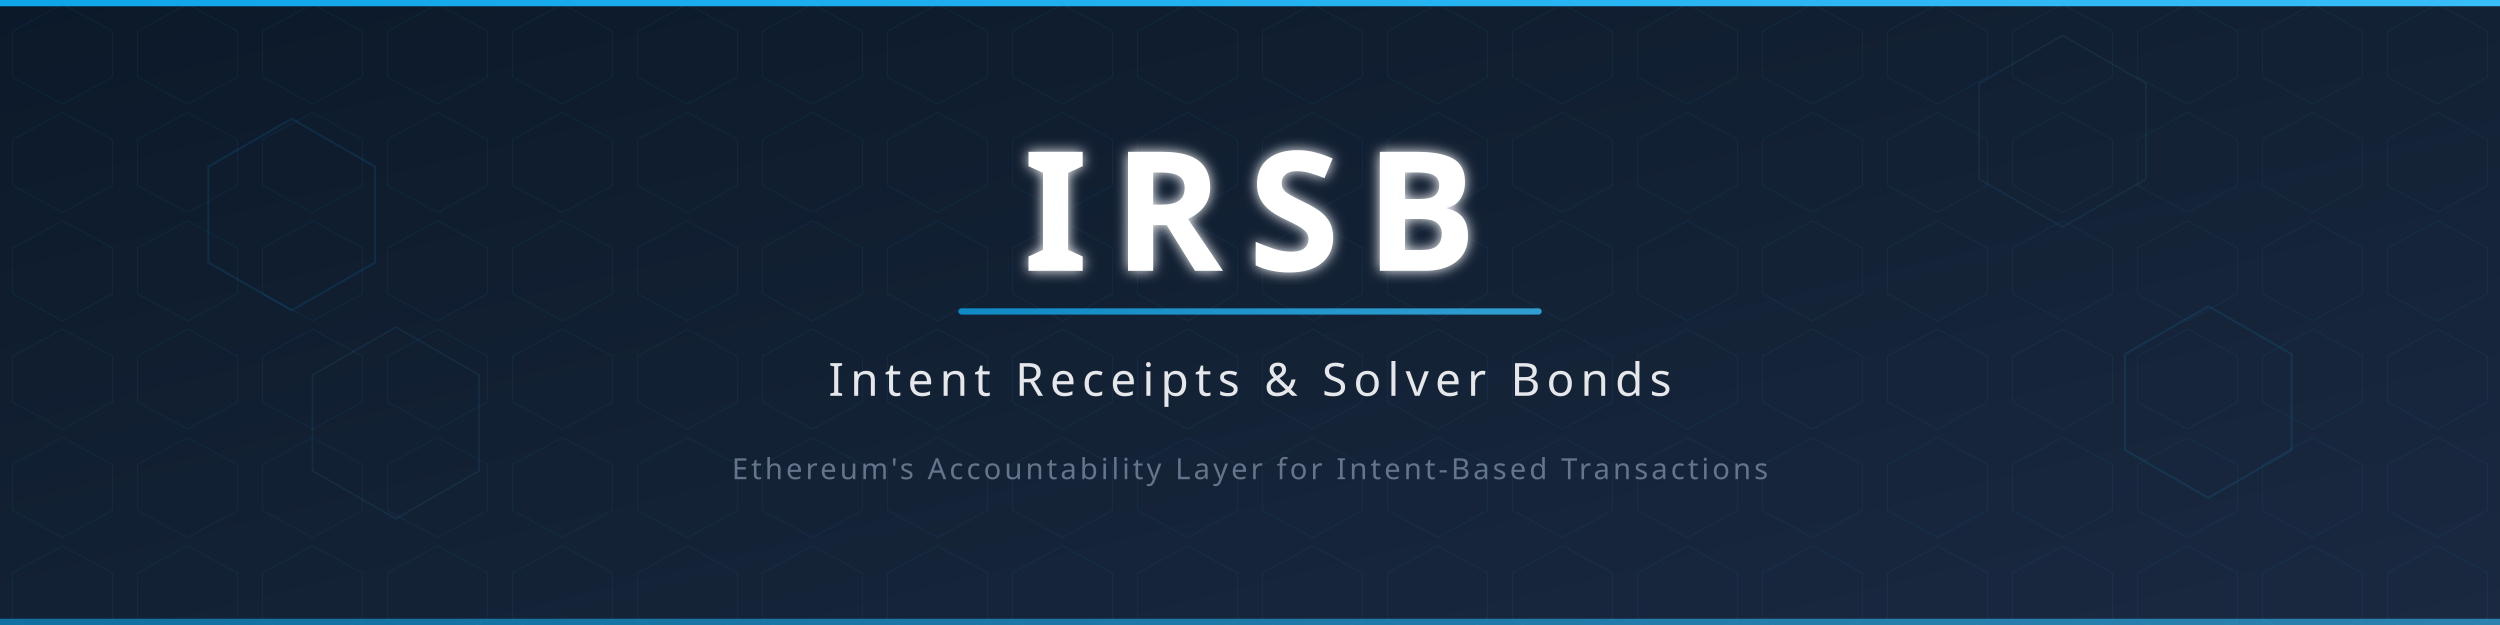
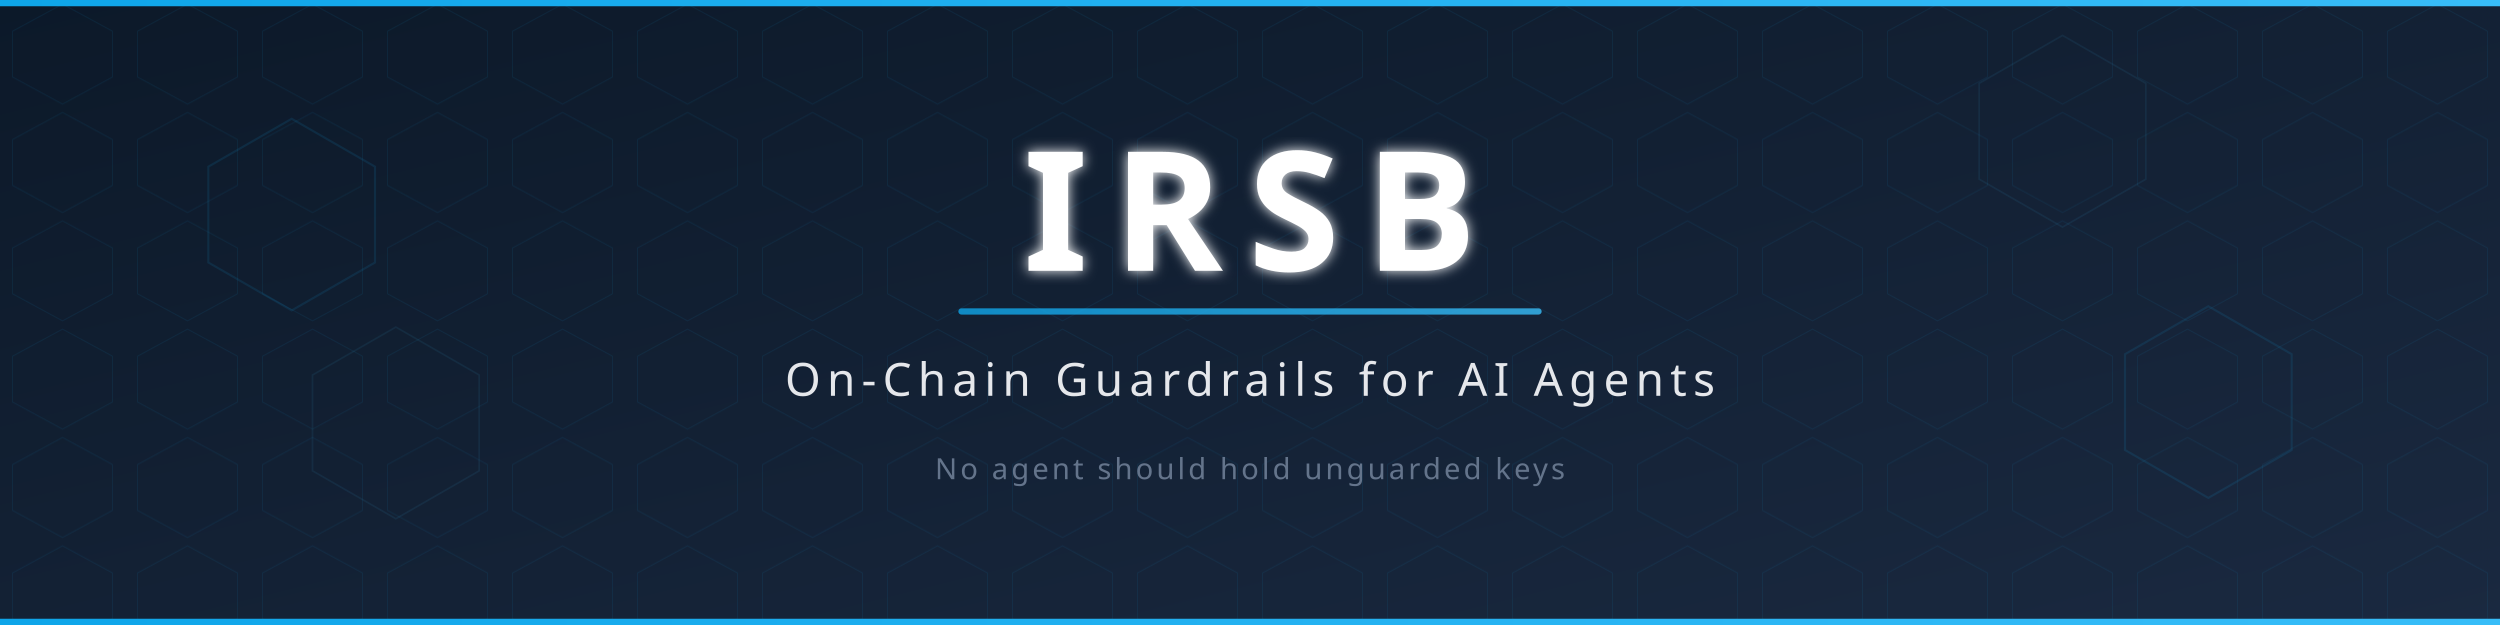
<svg xmlns="http://www.w3.org/2000/svg" viewBox="0 0 1200 300" width="1200" height="300">
  <defs>
    <linearGradient id="bg" x1="0%" y1="0%" x2="100%" y2="100%">
      <stop offset="0%" stop-color="#0c1929" />
      <stop offset="100%" stop-color="#1a2940" />
    </linearGradient>
    <linearGradient id="accent" x1="0%" y1="0%" x2="100%" y2="0%">
      <stop offset="0%" stop-color="#0ea5e9" />
      <stop offset="100%" stop-color="#38bdf8" />
    </linearGradient>
    <pattern id="hexgrid" x="0" y="0" width="60" height="52" patternUnits="userSpaceOnUse" patternTransform="rotate(0)">
      <polygon points="30,2 54,15 54,37 30,50 6,37 6,15" fill="none" stroke="#0ea5e9" stroke-width="0.5" opacity="0.08" />
    </pattern>
    <filter id="glow">
      <feGaussianBlur stdDeviation="3" result="blur" />
      <feMerge>
        <feMergeNode in="blur" />
        <feMergeNode in="SourceGraphic" />
      </feMerge>
    </filter>
  </defs>
  <rect width="1200" height="300" fill="url(#bg)" />
  <rect width="1200" height="300" fill="url(#hexgrid)" />
  <rect x="0" y="0" width="1200" height="3" fill="url(#accent)" />
  <polygon points="100,80 140,57 180,80 180,126 140,149 100,126" fill="none" stroke="#0ea5e9" stroke-width="1" opacity="0.12" />
  <polygon points="1020,170 1060,147 1100,170 1100,216 1060,239 1020,216" fill="none" stroke="#0ea5e9" stroke-width="1" opacity="0.12" />
  <polygon points="950,40 990,17 1030,40 1030,86 990,109 950,86" fill="none" stroke="#38bdf8" stroke-width="0.8" opacity="0.08" />
  <polygon points="150,180 190,157 230,180 230,226 190,249 150,226" fill="none" stroke="#38bdf8" stroke-width="0.8" opacity="0.08" />
  <text x="600" y="130" text-anchor="middle" font-family="'Segoe UI', system-ui, -apple-system, sans-serif" font-size="80" font-weight="700" letter-spacing="12" fill="#ffffff" filter="url(#glow)">IRSB</text>
  <rect x="460" y="148" width="280" height="3" rx="1.5" fill="url(#accent)" opacity="0.8" />
-   <text x="600" y="190" text-anchor="middle" font-family="'Segoe UI', system-ui, -apple-system, sans-serif" font-size="22" font-weight="400" letter-spacing="3" fill="#e5e7eb">Intent Receipts &amp; Solver Bonds</text>
-   <text x="600" y="230" text-anchor="middle" font-family="'Segoe UI', system-ui, -apple-system, sans-serif" font-size="14" font-weight="300" letter-spacing="1.5" fill="#64748b">Ethereum's Accountability Layer for Intent-Based Transactions</text>
-   <rect x="0" y="297" width="1200" height="3" fill="url(#accent)" opacity="0.6" />
+   <text x="600" y="190" text-anchor="middle" font-family="'Segoe UI', system-ui, -apple-system, sans-serif" font-size="22" font-weight="400" letter-spacing="3" fill="#e5e7eb">On-Chain Guardrails for AI Agents</text>
+   <text x="600" y="230" text-anchor="middle" font-family="'Segoe UI', system-ui, -apple-system, sans-serif" font-size="14" font-weight="300" letter-spacing="1.5" fill="#64748b">No agent should hold unguarded keys</text>
+   <style>
+     @keyframes pulse { 0%, 100% { opacity: 0.6; } 50% { opacity: 1; } }
+     .pulse-line { animation: pulse 3s ease-in-out infinite; }
+   </style>
+   <rect x="0" y="297" width="1200" height="3" fill="url(#accent)" class="pulse-line" />
</svg>
